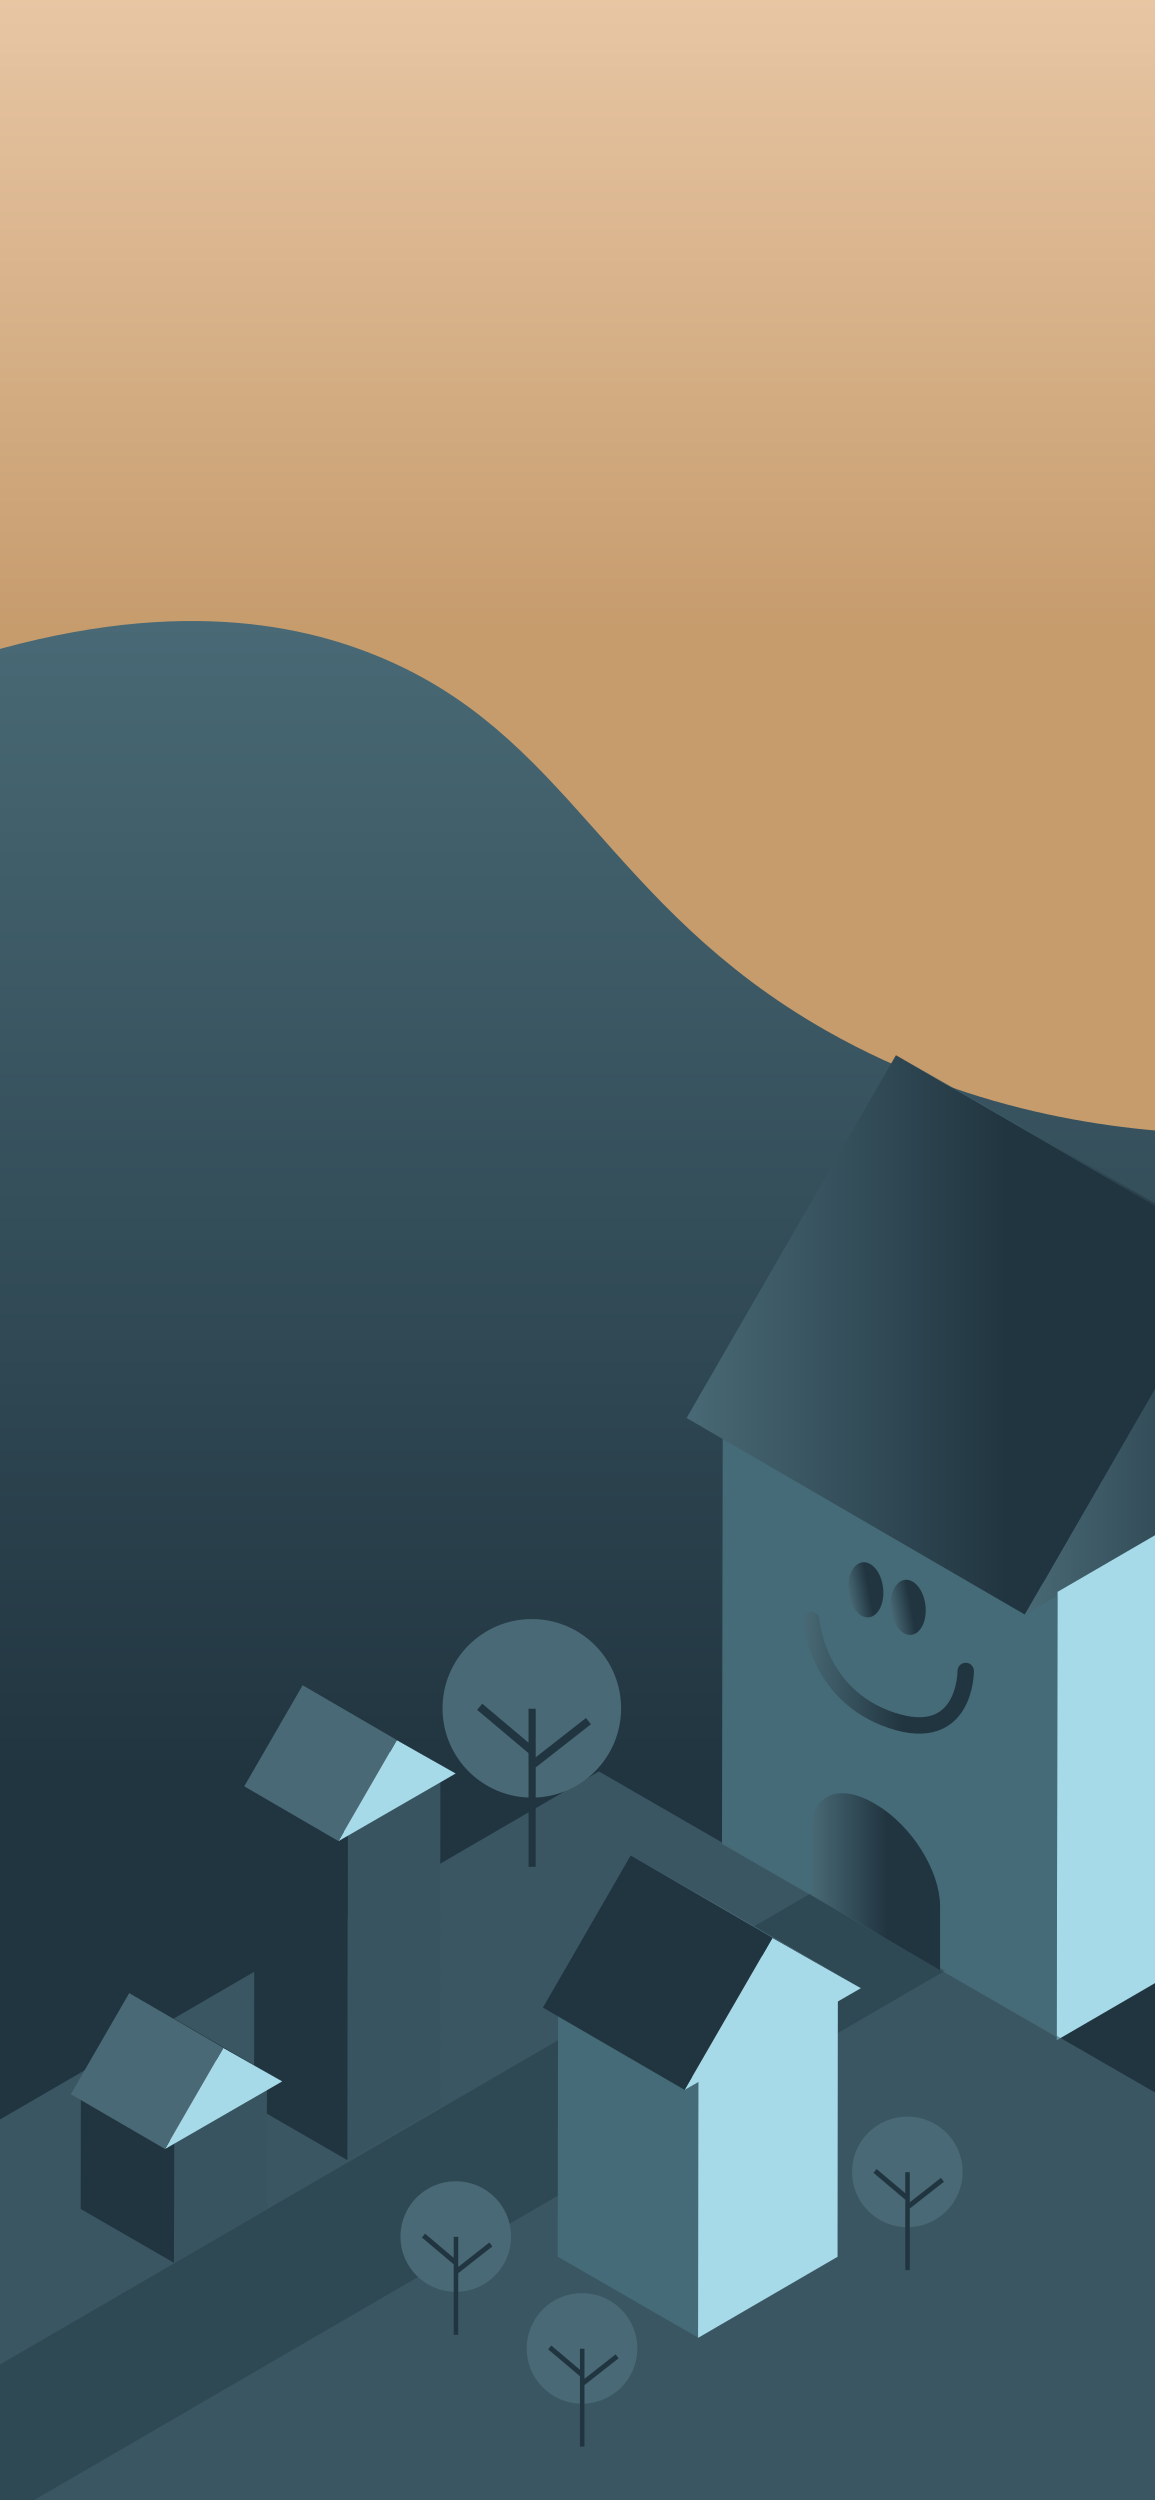
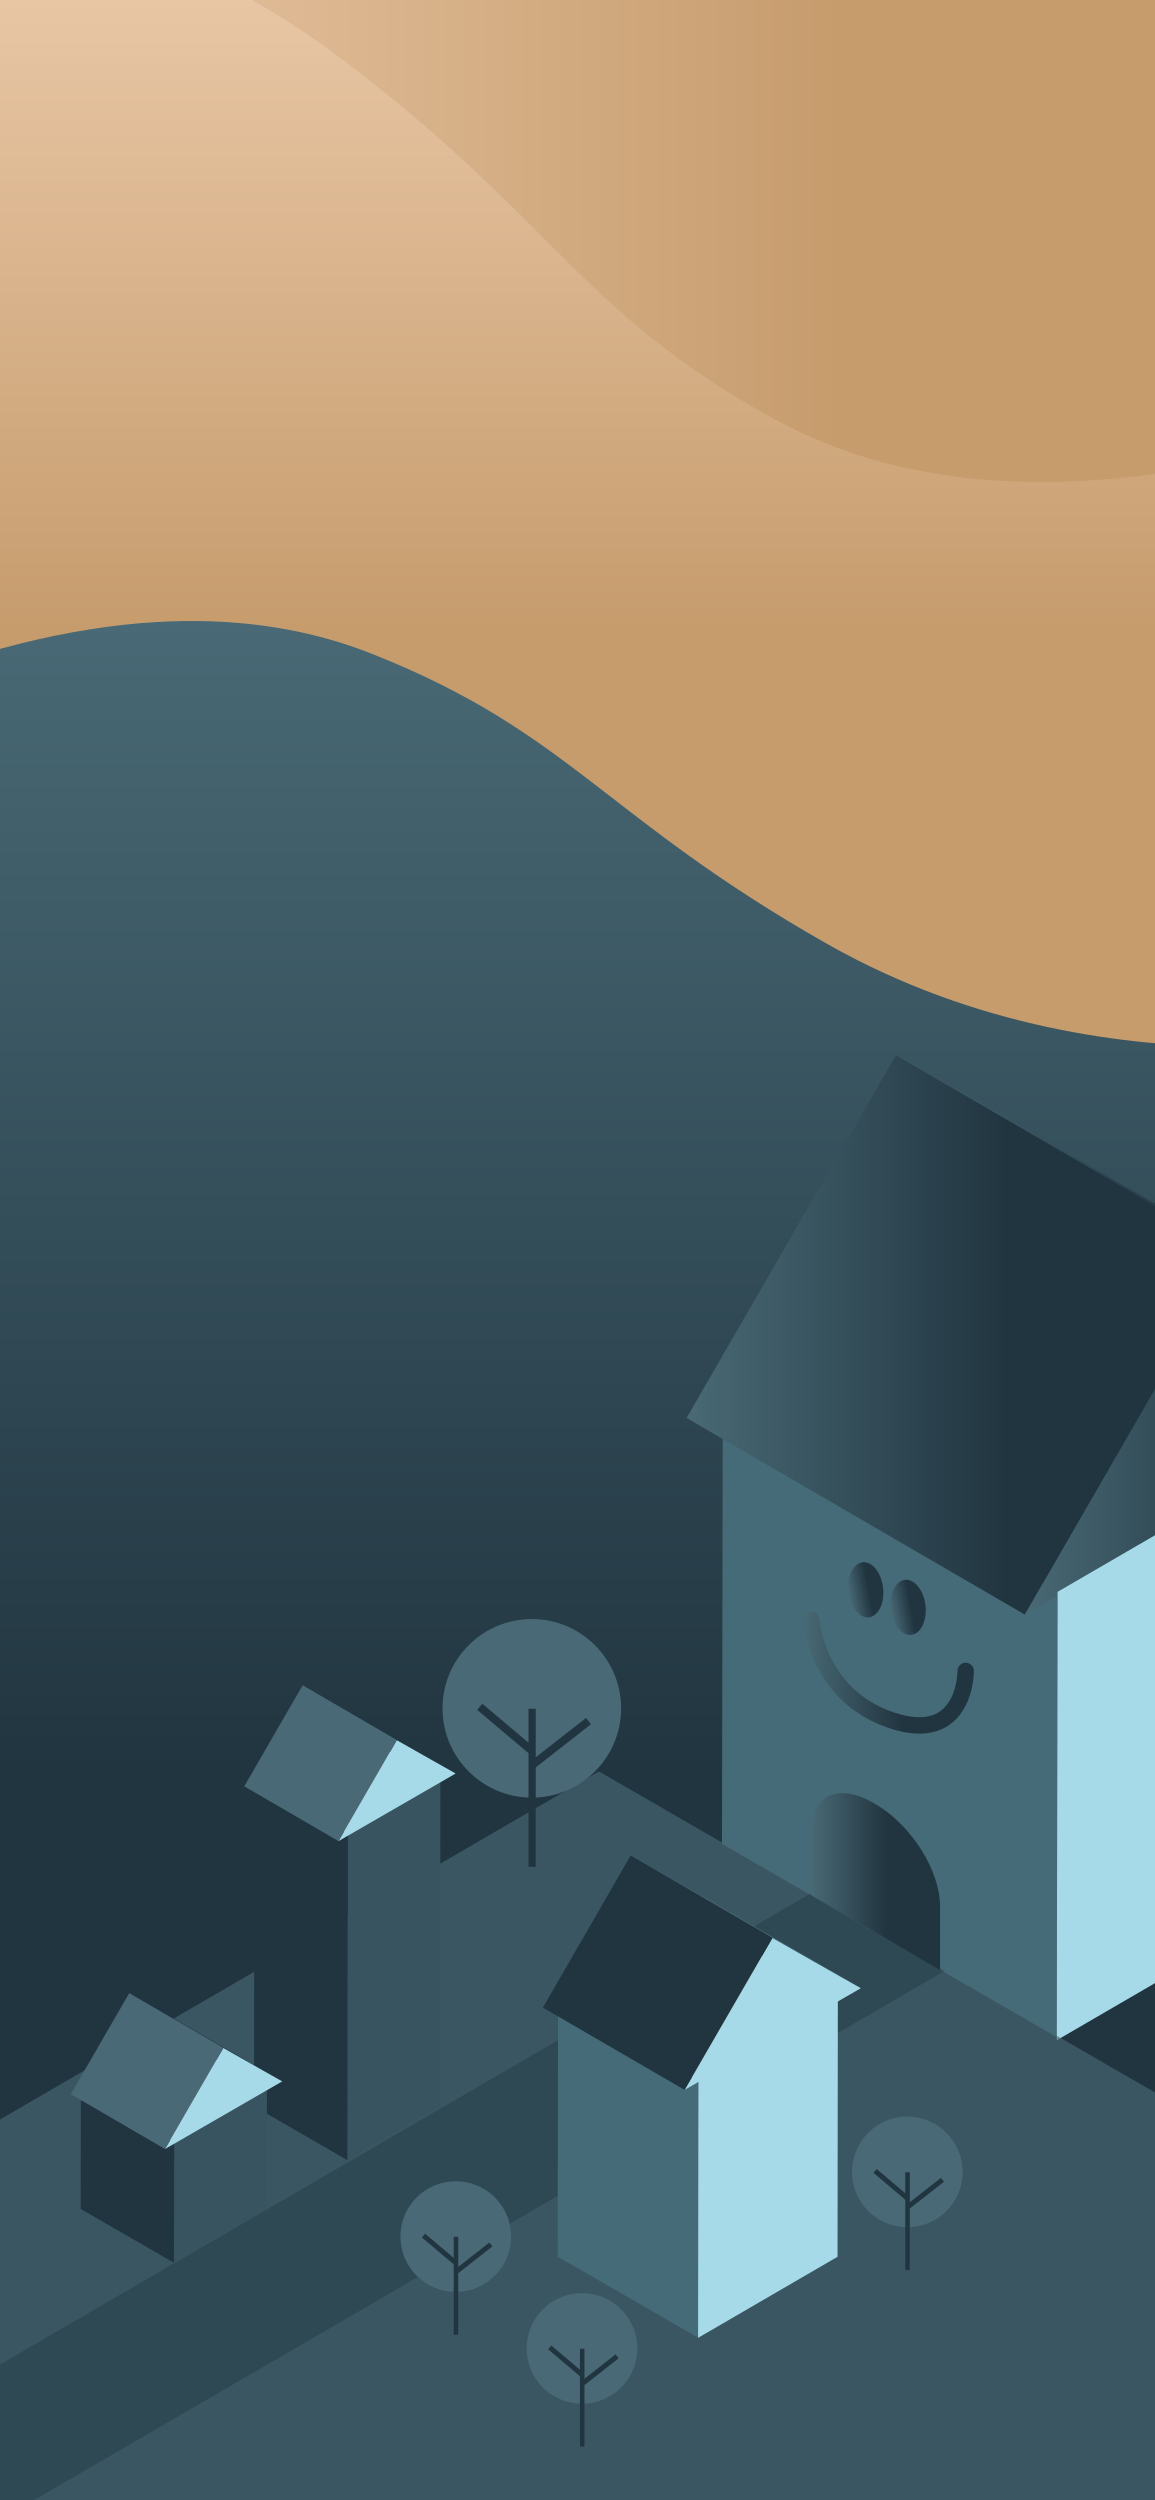
<svg xmlns="http://www.w3.org/2000/svg" version="1.1" id="Layer_1" x="0px" y="0px" viewBox="0 0 1125 2436" style="enable-background:new 0 0 1125 2436;" xml:space="preserve">
  <style type="text/css">
	.st0{fill:url(#SVGID_1_);}
	.st1{fill:url(#SVGID_2_);}
- 	.st2{fill:#446B77;}
- 	.st3{fill:url(#SVGID_3_);}
+ 	.st2{fill:url(#SVGID_3_);}
+ 	.st3{fill:#446B77;}
	.st4{fill:url(#SVGID_4_);}
	.st5{fill:url(#SVGID_5_);}
- 	.st6{fill:#A6DAE8;}
- 	.st7{opacity:0.64;}
- 	.st8{fill:#486975;}
- 	.st9{fill:#375460;}
- 	.st10{fill:#213540;}
- 	.st11{fill:#ECCBAB;}
- 	.st12{fill:#BF8365;}
- 	.st13{fill:url(#SVGID_6_);}
- 	.st14{enable-background:new    ;}
- 	.st15{fill:#DCDCDC;}
- 	.st16{fill:url(#SVGID_7_);}
- 	.st17{fill:none;stroke:url(#SVGID_8_);stroke-width:16;stroke-linecap:round;stroke-linejoin:round;stroke-miterlimit:10;}
- 	.st18{fill:url(#SVGID_9_);}
+ 	.st6{fill:url(#SVGID_6_);}
+ 	.st7{fill:#A6DAE8;}
+ 	.st8{opacity:0.64;}
+ 	.st9{fill:#486975;}
+ 	.st10{fill:#375460;}
+ 	.st11{fill:#213540;}
+ 	.st12{fill:#ECCBAB;}
+ 	.st13{fill:#BF8365;}
+ 	.st14{fill:url(#SVGID_7_);}
+ 	.st15{enable-background:new    ;}
+ 	.st16{fill:#DCDCDC;}
+ 	.st17{fill:url(#SVGID_8_);}
+ 	.st18{fill:none;stroke:url(#SVGID_9_);stroke-width:16;stroke-linecap:round;stroke-linejoin:round;stroke-miterlimit:10;}
	.st19{fill:url(#SVGID_10_);}
+ 	.st20{fill:url(#SVGID_11_);}
</style>
  <linearGradient id="SVGID_1_" gradientUnits="userSpaceOnUse" x1="554" y1="-75" x2="554" y2="1105">
    <stop offset="0" style="stop-color:#ECCBAB" />
    <stop offset="0.584" style="stop-color:#C69C6D" />
  </linearGradient>
  <rect x="-61" y="-75" class="st0" width="1230" height="1180" />
-   <linearGradient id="SVGID_2_" gradientUnits="userSpaceOnUse" x1="560.5" y1="605.116" x2="560.5" y2="2524">
-     <stop offset="0" style="stop-color:#486975" />
-     <stop offset="0.584" style="stop-color:#213540" />
-   </linearGradient>
-   <path class="st1" d="M-75.4,656.3c214.8-77.5,353.9-52.7,439.1-18.7c191.5,76.2,225.3,244,442,367  c147.1,83.5,295.1,99.2,390.7,100.6c0,472.9,0,945.9,0,1418.8H-65.5C-65.5,2524-62.2,656.3-75.4,656.3z" />
-   <g>
-     <g>
-       <polygon class="st2" points="1030.5,1551.1 1029.7,1985 703.5,1796.7 704.3,1362.8   " />
-     </g>
-   </g>
-   <g>
-     <g>
-       <g>
-         <linearGradient id="SVGID_3_" gradientUnits="userSpaceOnUse" x1="998.501" y1="1396.445" x2="1407.978" y2="1396.445">
+   <linearGradient id="SVGID_2_" gradientUnits="userSpaceOnUse" x1="-65.765" y1="-601.033" x2="1450.698" y2="-601.033">
+     <stop offset="0" style="stop-color:#ECCBAB" />
+     <stop offset="0.584" style="stop-color:#C69C6D" />
+   </linearGradient>
+   <path class="st1" d="M1212.9,446c-234.4,52.4-376.2,7.9-460.6-38.8c-189.7-105-214-195.8-423.8-353C186.1-52.4,33.8-88.4-65.8-102.6  C-2.9-596.1,71.2-1178.3,134-1671.7l1316.7,167.6C1450.7-1504.1,1199.1,444.3,1212.9,446z" />
+   <linearGradient id="SVGID_3_" gradientUnits="userSpaceOnUse" x1="560.5" y1="605.116" x2="560.5" y2="2524">
+     <stop offset="0" style="stop-color:#486975" />
+     <stop offset="0.584" style="stop-color:#213540" />
+   </linearGradient>
+   <path class="st2" d="M-75.4,656.3c214.8-77.5,353.9-52.7,439.1-18.7c191.5,76.2,225.3,159,442,282  c147.1,83.5,295.1,99.2,390.7,100.6c0,472.9,0,1030.9,0,1503.8H-65.5C-65.5,2524-62.2,656.3-75.4,656.3z" />
+   <g>
+     <g>
+       <polygon class="st3" points="1030.5,1551.1 1029.7,1985 703.5,1796.7 704.3,1362.8   " />
+     </g>
+   </g>
+   <g>
+     <g>
+       <g>
+         <linearGradient id="SVGID_4_" gradientUnits="userSpaceOnUse" x1="998.501" y1="1396.445" x2="1407.978" y2="1396.445">
          <stop offset="0" style="stop-color:#486975" />
          <stop offset="0.584" style="stop-color:#213540" />
        </linearGradient>
-         <polygon class="st3" points="1202.6,1219.7 1408,1336.8 998.5,1573.2    " />
-       </g>
-       <g>
-         <linearGradient id="SVGID_4_" gradientUnits="userSpaceOnUse" x1="873.045" y1="1182.488" x2="1407.978" y2="1182.488">
+         <polygon class="st4" points="1202.6,1219.7 1408,1336.8 998.5,1573.2    " />
+       </g>
+       <g>
+         <linearGradient id="SVGID_5_" gradientUnits="userSpaceOnUse" x1="873.045" y1="1182.488" x2="1407.978" y2="1182.488">
          <stop offset="0" style="stop-color:#486975" />
          <stop offset="0.584" style="stop-color:#213540" />
        </linearGradient>
-         <polygon class="st4" points="1202.6,1219.7 873,1028.2 1078.4,1145.3 1408,1336.8    " />
-       </g>
-       <g>
-         <linearGradient id="SVGID_5_" gradientUnits="userSpaceOnUse" x1="668.971" y1="1300.694" x2="1202.575" y2="1300.694">
+         <polygon class="st5" points="1202.6,1219.7 873,1028.2 1078.4,1145.3 1408,1336.8    " />
+       </g>
+       <g>
+         <linearGradient id="SVGID_6_" gradientUnits="userSpaceOnUse" x1="668.971" y1="1300.694" x2="1202.575" y2="1300.694">
          <stop offset="0" style="stop-color:#486975" />
          <stop offset="0.584" style="stop-color:#213540" />
        </linearGradient>
-         <polygon class="st5" points="998.5,1573.2 669,1381.7 873,1028.2 1202.6,1219.7    " />
-       </g>
-     </g>
-   </g>
-   <g>
-     <polygon class="st6" points="1354.6,1362.8 1353.8,1799.6 1029.7,1988 1030.5,1551.1  " />
+         <polygon class="st6" points="998.5,1573.2 669,1381.7 873,1028.2 1202.6,1219.7    " />
+       </g>
+     </g>
+   </g>
+   <g>
+     <polygon class="st7" points="1354.6,1362.8 1353.8,1799.6 1029.7,1988 1030.5,1551.1  " />
  </g>
  <g>
</g>
-   <g class="st7">
-     <g>
-       <g>
-         <polygon class="st8" points="1500,2255.2 589.5,2784.3 -326.9,2255.2 583.6,1726.1    " />
-       </g>
-       <g>
-         <polygon class="st9" points="921,1920.2 10.5,2449.3 -120.9,2374.2 789.6,1845.1    " />
-       </g>
-       <g>
-         <polygon class="st10" points="1500,2255.2 1497.8,2414.9 587.3,2944 589.5,2784.3    " />
-       </g>
-       <g>
-         <polygon class="st10" points="589.5,2784.3 587.3,2941.1 -329.1,2412 -326.9,2255.2    " />
-       </g>
-     </g>
-   </g>
-   <rect x="1521" y="1227" class="st10" width="229" height="229" />
-   <rect x="1521" y="962" class="st8" width="229" height="229" />
-   <rect x="1521" y="1544" class="st11" width="229" height="229" />
-   <rect x="1521" y="1861" class="st12" width="229" height="229" />
-   <g>
-     <g>
-       <linearGradient id="SVGID_6_" gradientUnits="userSpaceOnUse" x1="2417.425" y1="260.364" x2="2417.425" y2="263.364">
+   <g class="st8">
+     <g>
+       <g>
+         <polygon class="st9" points="1500,2255.2 589.5,2784.3 -326.9,2255.2 583.6,1726.1    " />
+       </g>
+       <g>
+         <polygon class="st10" points="921,1920.2 10.5,2449.3 -120.9,2374.2 789.6,1845.1    " />
+       </g>
+       <g>
+         <polygon class="st11" points="1500,2255.2 1497.8,2414.9 587.3,2944 589.5,2784.3    " />
+       </g>
+       <g>
+         <polygon class="st11" points="589.5,2784.3 587.3,2941.1 -329.1,2412 -326.9,2255.2    " />
+       </g>
+     </g>
+   </g>
+   <rect x="1521" y="1227" class="st11" width="229" height="229" />
+   <rect x="1521" y="962" class="st9" width="229" height="229" />
+   <rect x="1521" y="1544" class="st12" width="229" height="229" />
+   <rect x="1521" y="1861" class="st13" width="229" height="229" />
+   <g>
+     <g>
+       <linearGradient id="SVGID_7_" gradientUnits="userSpaceOnUse" x1="2417.425" y1="260.364" x2="2417.425" y2="263.364">
        <stop offset="0" style="stop-color:#486975" />
        <stop offset="0.584" style="stop-color:#213540" />
      </linearGradient>
-       <path class="st13" d="M2417.4,263.4c1.9,0,1.9-3,0-3C2415.5,260.4,2415.5,263.4,2417.4,263.4L2417.4,263.4z" />
-     </g>
-   </g>
-   <g>
-     <g class="st14">
-       <g>
-         <polygon class="st15" points="816.4,1948.2 680.5,2027.2 543.8,1948.2 679.6,1869.3    " />
-       </g>
-       <g>
-         <polygon class="st2" points="680.5,2027.2 680.2,2277.8 543.4,2198.9 543.8,1948.2    " />
-       </g>
-     </g>
-   </g>
-   <g>
-     <g>
-       <g>
-         <polygon class="st6" points="752.7,1888.3 838.8,1937.3 667.1,2036.4    " />
-       </g>
-       <g>
-         <polygon class="st8" points="752.7,1888.3 614.5,1808 700.6,1857.1 838.8,1937.3    " />
-       </g>
-       <g>
-         <polygon class="st10" points="667.1,2036.4 529,1956.2 614.5,1808 752.7,1888.3    " />
-       </g>
-     </g>
-   </g>
-   <g>
-     <g class="st14">
-       <g>
-         <polygon class="st15" points="429.1,1735.4 338.8,1787.9 247.8,1735.4 338.2,1682.9    " />
-       </g>
-       <g>
-         <polygon class="st9" points="429.1,1735.4 428.9,2052.5 338.5,2105 338.8,1787.9    " />
-       </g>
-       <g>
-         <polygon class="st10" points="338.8,1787.9 338.5,2104.9 247.6,2052.4 247.8,1735.4    " />
-       </g>
-     </g>
-   </g>
-   <g>
-     <g>
-       <g>
-         <polygon class="st6" points="386.7,1695.5 444,1728.1 329.8,1794    " />
-       </g>
-       <g>
-         <polygon class="st10" points="386.7,1695.5 294.9,1642.1 352.1,1674.7 444,1728.1    " />
-       </g>
-       <g>
-         <polygon class="st8" points="329.8,1794 238,1740.6 294.9,1642.1 386.7,1695.5    " />
-       </g>
-     </g>
-   </g>
-   <g>
-     <g class="st14">
-       <g>
-         <polygon class="st15" points="260.1,2035.4 169.8,2087.9 78.8,2035.4 169.2,1982.9    " />
-       </g>
-       <g>
-         <polygon class="st9" points="260.1,2035.4 259.9,2152.5 169.5,2205 169.8,2087.9    " />
-       </g>
-       <g>
-         <polygon class="st10" points="169.8,2087.9 169.5,2204.9 78.6,2152.4 78.8,2035.4    " />
-       </g>
-     </g>
-   </g>
-   <g>
-     <g>
-       <g>
-         <polygon class="st6" points="217.7,1995.5 275,2028.1 160.8,2094    " />
-       </g>
-       <g>
-         <polygon class="st10" points="217.7,1995.5 125.9,1942.1 183.1,1974.7 275,2028.1    " />
-       </g>
-       <g>
-         <polygon class="st8" points="160.8,2094 69,2040.6 125.9,1942.1 217.7,1995.5    " />
-       </g>
-     </g>
-   </g>
-   <g>
-     <polygon class="st6" points="816.4,1948.2 816.1,2199 680.2,2278 680.5,2027.2  " />
-   </g>
-   <linearGradient id="SVGID_7_" gradientUnits="userSpaceOnUse" x1="791" y1="1889.122" x2="916" y2="1889.122" gradientTransform="matrix(1 1.1719 0 1 0 -1055.302)">
-     <stop offset="0" style="stop-color:#486975" />
-     <stop offset="0.584" style="stop-color:#213540" />
-   </linearGradient>
-   <path class="st16" d="M916,1919.8l-125-73.2v-64.7c0-33.3,27-44.5,60.3-25l2.2,1.3c34.5,20.2,62.5,64.6,62.5,99.1V1919.8z" />
-   <linearGradient id="SVGID_8_" gradientUnits="userSpaceOnUse" x1="782.5" y1="1639.002" x2="949" y2="1639.002" gradientTransform="matrix(1 0.3378 0 1 0 -292.4189)">
-     <stop offset="0" style="stop-color:#486975" />
-     <stop offset="0.584" style="stop-color:#213540" />
-   </linearGradient>
-   <path class="st17" d="M790.5,1578.6c0,0,5,73,78,97.6c72.9,24.6,72.5-48,72.5-48" />
-   <linearGradient id="SVGID_9_" gradientUnits="userSpaceOnUse" x1="819.31" y1="1546.143" x2="862.105" y2="1546.143" gradientTransform="matrix(0.7668 -0.2332 0.2332 1.2332 -161.6027 -161.6027)">
-     <stop offset="0" style="stop-color:#486975" />
-     <stop offset="0.584" style="stop-color:#213540" />
-   </linearGradient>
-   <path class="st18" d="M860,1544.1c2.8,14.6-2.4,28.6-11.4,31.4c-9.1,2.8-18.6-6.8-21.4-21.4s2.4-28.6,11.4-31.4  S857.3,1529.5,860,1544.1z" />
-   <linearGradient id="SVGID_10_" gradientUnits="userSpaceOnUse" x1="866.174" y1="1568.886" x2="908.968" y2="1568.886" gradientTransform="matrix(0.7668 -0.2332 0.2332 1.2332 -161.6027 -161.6027)">
-     <stop offset="0" style="stop-color:#486975" />
-     <stop offset="0.584" style="stop-color:#213540" />
-   </linearGradient>
-   <path class="st19" d="M901.3,1561.2c2.8,14.6-2.4,28.6-11.4,31.4s-18.6-6.8-21.4-21.4s2.4-28.6,11.4-31.4  C888.9,1537,898.5,1546.6,901.3,1561.2z" />
-   <g>
-     <circle class="st8" cx="518.2" cy="1664.6" r="87" />
-     <polygon class="st10" points="575.8,1680.1 571,1674 522,1712.3 522,1704.3 522.1,1704.1 522,1704 522,1665 515,1665 515,1698.1    469.9,1660.1 464.9,1666.1 515,1708.3 515,1819 522,1819 522,1722.2 522,1722.2  " />
-   </g>
-   <g>
-     <circle class="st8" cx="884.1" cy="2116.3" r="53.9" />
-     <polygon class="st10" points="919.8,2125.9 916.8,2122.1 886.5,2145.9 886.5,2140.9 886.5,2140.8 886.5,2140.8 886.5,2116.6    882.1,2116.6 882.1,2137.1 854.2,2113.5 851.1,2117.2 882.1,2143.4 882.1,2212 886.5,2212 886.5,2152 886.5,2152  " />
-   </g>
-   <g>
-     <circle class="st8" cx="567.1" cy="2288.3" r="53.9" />
-     <polygon class="st10" points="602.8,2297.9 599.8,2294.1 569.5,2317.9 569.5,2312.9 569.5,2312.8 569.5,2312.8 569.5,2288.6    565.1,2288.6 565.1,2309.1 537.2,2285.5 534.1,2289.2 565.1,2315.4 565.1,2384 569.5,2384 569.5,2324 569.5,2324  " />
-   </g>
-   <g>
-     <circle class="st8" cx="444.1" cy="2179.3" r="53.9" />
-     <polygon class="st10" points="479.8,2188.9 476.8,2185.1 446.5,2208.9 446.5,2203.9 446.5,2203.8 446.5,2203.8 446.5,2179.6    442.1,2179.6 442.1,2200.1 414.2,2176.5 411.1,2180.2 442.1,2206.4 442.1,2275 446.5,2275 446.5,2215 446.5,2215  " />
+       <path class="st14" d="M2417.4,263.4c1.9,0,1.9-3,0-3C2415.5,260.4,2415.5,263.4,2417.4,263.4L2417.4,263.4z" />
+     </g>
+   </g>
+   <g>
+     <g class="st15">
+       <g>
+         <polygon class="st16" points="816.4,1948.2 680.5,2027.2 543.8,1948.2 679.6,1869.3    " />
+       </g>
+       <g>
+         <polygon class="st3" points="680.5,2027.2 680.2,2277.8 543.4,2198.9 543.8,1948.2    " />
+       </g>
+     </g>
+   </g>
+   <g>
+     <g>
+       <g>
+         <polygon class="st7" points="752.7,1888.3 838.8,1937.3 667.1,2036.4    " />
+       </g>
+       <g>
+         <polygon class="st9" points="752.7,1888.3 614.5,1808 700.6,1857.1 838.8,1937.3    " />
+       </g>
+       <g>
+         <polygon class="st11" points="667.1,2036.4 529,1956.2 614.5,1808 752.7,1888.3    " />
+       </g>
+     </g>
+   </g>
+   <g>
+     <g class="st15">
+       <g>
+         <polygon class="st16" points="429.1,1735.4 338.8,1787.9 247.8,1735.4 338.2,1682.9    " />
+       </g>
+       <g>
+         <polygon class="st10" points="429.1,1735.4 428.9,2052.5 338.5,2105 338.8,1787.9    " />
+       </g>
+       <g>
+         <polygon class="st11" points="338.8,1787.9 338.5,2104.9 247.6,2052.4 247.8,1735.4    " />
+       </g>
+     </g>
+   </g>
+   <g>
+     <g>
+       <g>
+         <polygon class="st7" points="386.7,1695.5 444,1728.1 329.8,1794    " />
+       </g>
+       <g>
+         <polygon class="st11" points="386.7,1695.5 294.9,1642.1 352.1,1674.7 444,1728.1    " />
+       </g>
+       <g>
+         <polygon class="st9" points="329.8,1794 238,1740.6 294.9,1642.1 386.7,1695.5    " />
+       </g>
+     </g>
+   </g>
+   <g>
+     <g class="st15">
+       <g>
+         <polygon class="st16" points="260.1,2035.4 169.8,2087.9 78.8,2035.4 169.2,1982.9    " />
+       </g>
+       <g>
+         <polygon class="st10" points="260.1,2035.4 259.9,2152.5 169.5,2205 169.8,2087.9    " />
+       </g>
+       <g>
+         <polygon class="st11" points="169.8,2087.9 169.5,2204.9 78.6,2152.4 78.8,2035.4    " />
+       </g>
+     </g>
+   </g>
+   <g>
+     <g>
+       <g>
+         <polygon class="st7" points="217.7,1995.5 275,2028.1 160.8,2094    " />
+       </g>
+       <g>
+         <polygon class="st11" points="217.7,1995.5 125.9,1942.1 183.1,1974.7 275,2028.1    " />
+       </g>
+       <g>
+         <polygon class="st9" points="160.8,2094 69,2040.6 125.9,1942.1 217.7,1995.5    " />
+       </g>
+     </g>
+   </g>
+   <g>
+     <polygon class="st7" points="816.4,1948.2 816.1,2199 680.2,2278 680.5,2027.2  " />
+   </g>
+   <linearGradient id="SVGID_8_" gradientUnits="userSpaceOnUse" x1="791" y1="1889.122" x2="916" y2="1889.122" gradientTransform="matrix(1 1.1719 0 1 0 -1055.302)">
+     <stop offset="0" style="stop-color:#486975" />
+     <stop offset="0.584" style="stop-color:#213540" />
+   </linearGradient>
+   <path class="st17" d="M916,1919.8l-125-73.2v-64.7c0-33.3,27-44.5,60.3-25l2.2,1.3c34.5,20.2,62.5,64.6,62.5,99.1V1919.8z" />
+   <linearGradient id="SVGID_9_" gradientUnits="userSpaceOnUse" x1="782.5" y1="1639.002" x2="949" y2="1639.002" gradientTransform="matrix(1 0.3378 0 1 0 -292.4189)">
+     <stop offset="0" style="stop-color:#486975" />
+     <stop offset="0.584" style="stop-color:#213540" />
+   </linearGradient>
+   <path class="st18" d="M790.5,1578.6c0,0,5,73,78,97.6c72.9,24.6,72.5-48,72.5-48" />
+   <linearGradient id="SVGID_10_" gradientUnits="userSpaceOnUse" x1="819.31" y1="1546.143" x2="862.105" y2="1546.143" gradientTransform="matrix(0.7668 -0.2332 0.2332 1.2332 -161.6027 -161.6027)">
+     <stop offset="0" style="stop-color:#486975" />
+     <stop offset="0.584" style="stop-color:#213540" />
+   </linearGradient>
+   <path class="st19" d="M860,1544.1c2.8,14.6-2.4,28.6-11.4,31.4c-9.1,2.8-18.6-6.8-21.4-21.4s2.4-28.6,11.4-31.4  S857.3,1529.5,860,1544.1z" />
+   <linearGradient id="SVGID_11_" gradientUnits="userSpaceOnUse" x1="866.174" y1="1568.886" x2="908.968" y2="1568.886" gradientTransform="matrix(0.7668 -0.2332 0.2332 1.2332 -161.6027 -161.6027)">
+     <stop offset="0" style="stop-color:#486975" />
+     <stop offset="0.584" style="stop-color:#213540" />
+   </linearGradient>
+   <path class="st20" d="M901.3,1561.2c2.8,14.6-2.4,28.6-11.4,31.4s-18.6-6.8-21.4-21.4s2.4-28.6,11.4-31.4  C888.9,1537,898.5,1546.6,901.3,1561.2z" />
+   <g>
+     <circle class="st9" cx="518.2" cy="1664.6" r="87" />
+     <polygon class="st11" points="575.8,1680.1 571,1674 522,1712.3 522,1704.3 522.1,1704.1 522,1704 522,1665 515,1665 515,1698.1    469.9,1660.1 464.9,1666.1 515,1708.3 515,1819 522,1819 522,1722.2 522,1722.2  " />
+   </g>
+   <g>
+     <circle class="st9" cx="884.1" cy="2116.3" r="53.9" />
+     <polygon class="st11" points="919.8,2125.9 916.8,2122.1 886.5,2145.9 886.5,2140.9 886.5,2140.8 886.5,2140.8 886.5,2116.6    882.1,2116.6 882.1,2137.1 854.2,2113.5 851.1,2117.2 882.1,2143.4 882.1,2212 886.5,2212 886.5,2152 886.5,2152  " />
+   </g>
+   <g>
+     <circle class="st9" cx="567.1" cy="2288.3" r="53.9" />
+     <polygon class="st11" points="602.8,2297.9 599.8,2294.1 569.5,2317.9 569.5,2312.9 569.5,2312.8 569.5,2312.8 569.5,2288.6    565.1,2288.6 565.1,2309.1 537.2,2285.5 534.1,2289.2 565.1,2315.4 565.1,2384 569.5,2384 569.5,2324 569.5,2324  " />
+   </g>
+   <g>
+     <circle class="st9" cx="444.1" cy="2179.3" r="53.9" />
+     <polygon class="st11" points="479.8,2188.9 476.8,2185.1 446.5,2208.9 446.5,2203.9 446.5,2203.8 446.5,2203.8 446.5,2179.6    442.1,2179.6 442.1,2200.1 414.2,2176.5 411.1,2180.2 442.1,2206.4 442.1,2275 446.5,2275 446.5,2215 446.5,2215  " />
  </g>
</svg>
